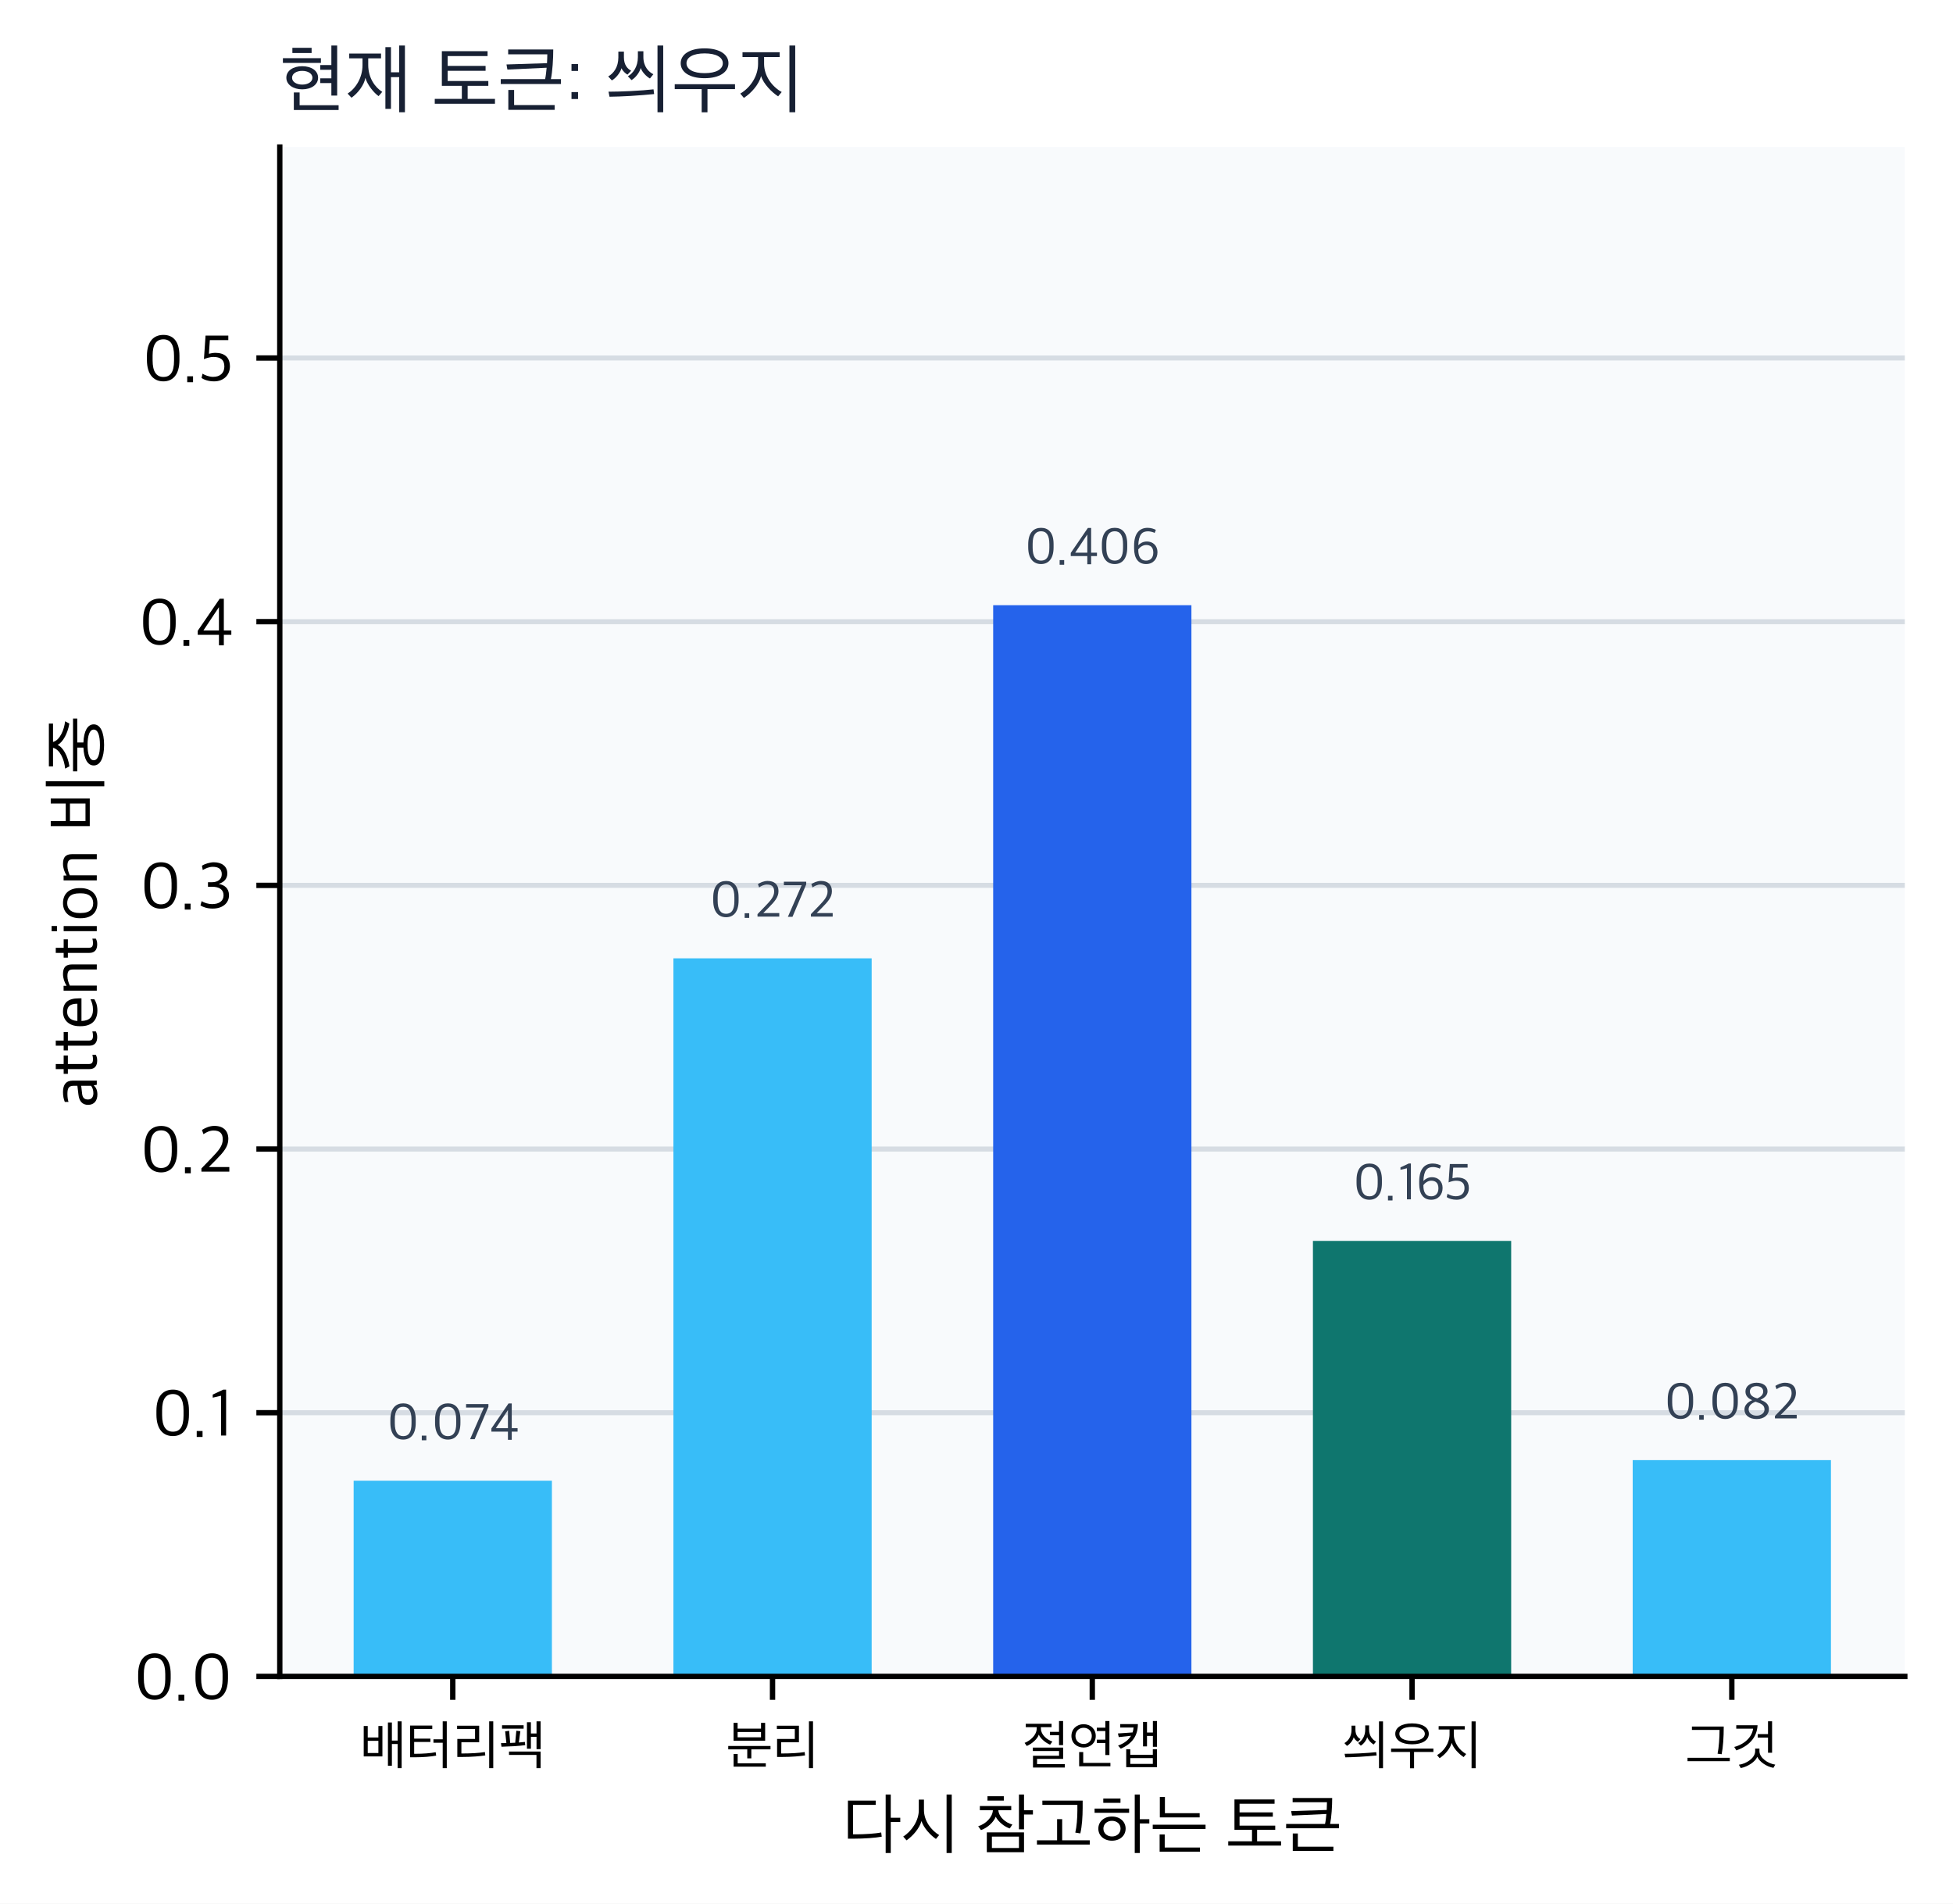
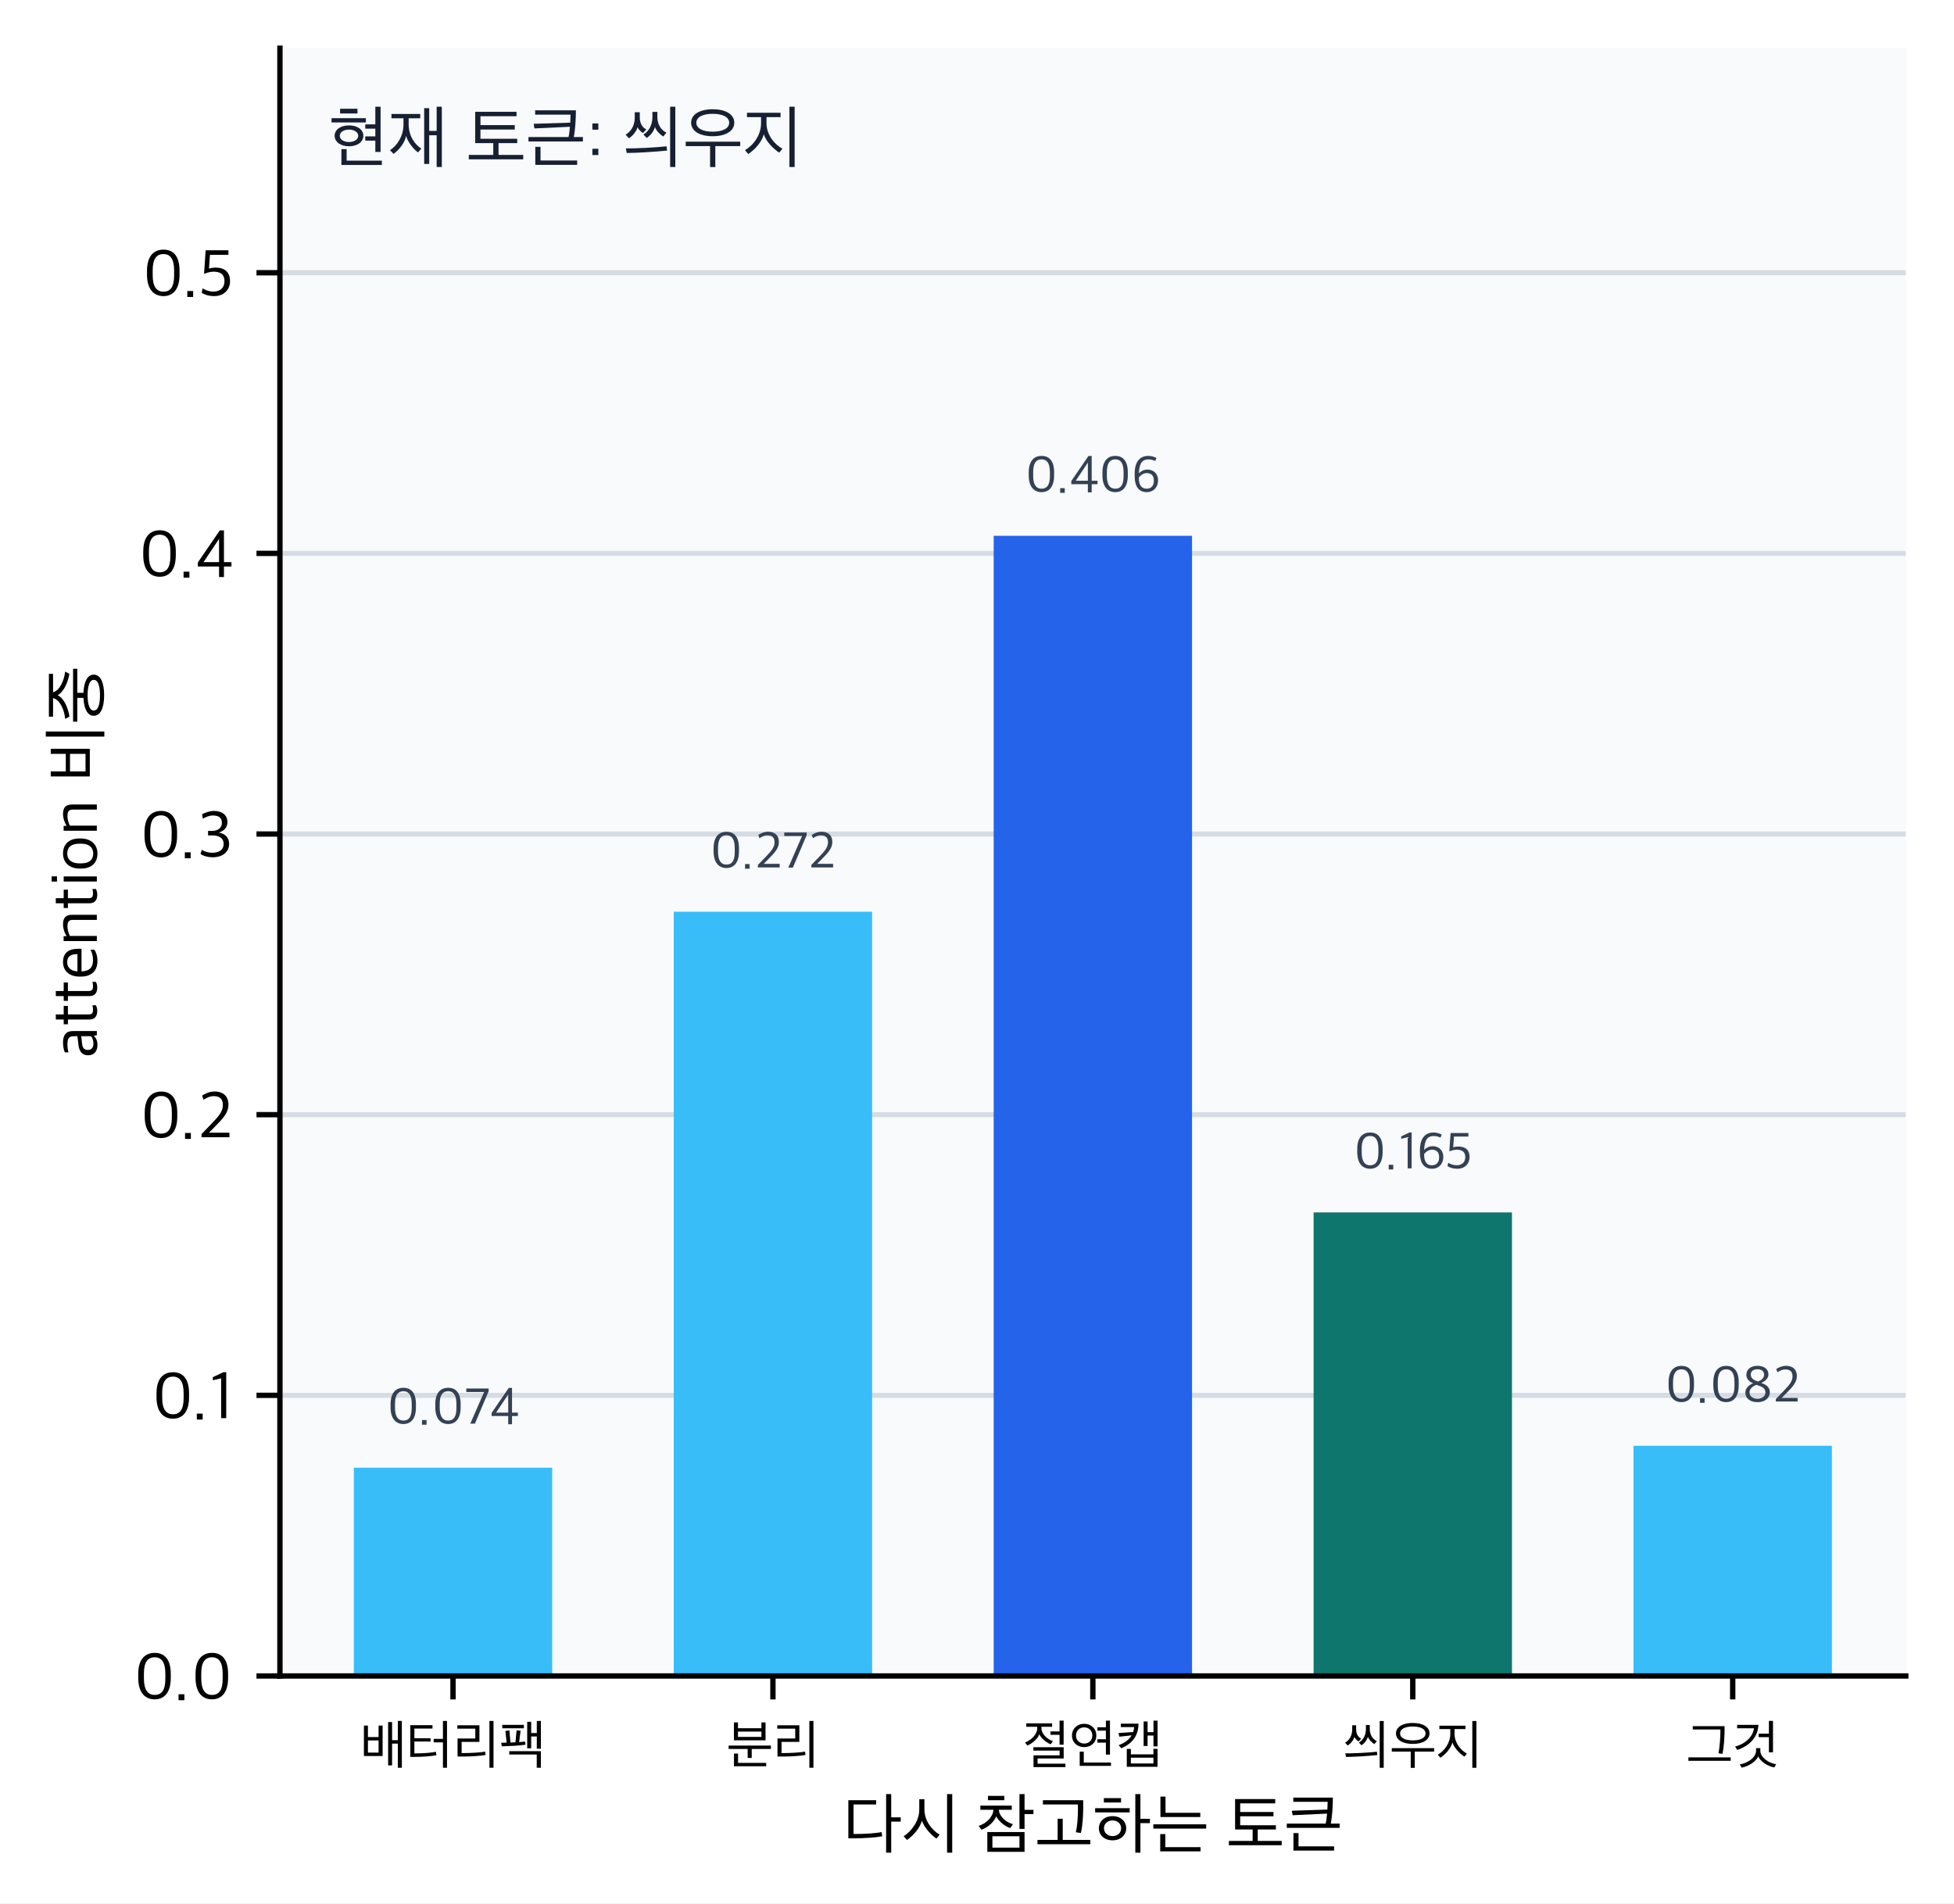
- <svg xmlns="http://www.w3.org/2000/svg" xmlns:xlink="http://www.w3.org/1999/xlink" width="291.779pt" height="284.369pt" viewBox="0 0 291.779 284.369" version="1.1" role="img" aria-labelledby="title desc">
+ <svg xmlns="http://www.w3.org/2000/svg" xmlns:xlink="http://www.w3.org/1999/xlink" width="291.779pt" height="284.201pt" viewBox="0 0 291.779 284.201" version="1.1" role="img" aria-labelledby="title desc">
  <defs>
    <style type="text/css">*{stroke-linejoin: round; stroke-linecap: butt}</style>
  </defs>
  <g id="figure_1">
    <g id="patch_1">
-       <path d="M 0 284.369  L 291.779 284.369  L 291.779 0  L 0 0  z " style="fill: #ffffff" />
+       <path d="M 0 284.201  L 291.779 284.201  L 291.779 0  L 0 0  z " style="fill: #ffffff" />
    </g>
    <g id="axes_1">
      <g id="patch_2">
-         <path d="M 41.8 250.428  L 284.579 250.428  L 284.579 21.967  L 41.8 21.967  z " style="fill: #f8fafc" />
+         <path d="M 41.8 250.26  L 284.579 250.26  L 284.579 7.2  L 41.8 7.2  z " style="fill: #f8fafc" />
      </g>
      <g id="matplotlib.axis_1">
        <g id="xtick_1">
          <g id="line2d_1">
            <defs>
-               <path id="m1e8eccd94b" d="M 0 0  L 0 3.5  " style="stroke: #000000; stroke-width: 0.8" />
+               <path id="m71d02dfcb7" d="M 0 0  L 0 3.5  " style="stroke: #000000; stroke-width: 0.8" />
            </defs>
            <g>
-               <use xlink:href="#m1e8eccd94b" x="67.645" y="250.428" style="stroke: #000000; stroke-width: 0.8" />
+               <use xlink:href="#m71d02dfcb7" x="67.645" y="250.26" style="stroke: #000000; stroke-width: 0.8" />
            </g>
          </g>
          <g id="text_1">
-             <g transform="translate(53.80482 263.5732) scale(0.08 -0.08)">
+             <g transform="translate(53.80482 263.4052) scale(0.08 -0.08)">
              <defs>
                <path id="AppleSDGothicNeo-Regular-bc30" d="M 2662 954  L 2662 4589  L 2182 4589  L 2182 3219  L 909 3219  L 909 4589  L 429 4589  L 429 954  L 2662 954  z M 4960 -448  L 4960 5146  L 4480 5146  L 4480 2848  L 3795 2848  L 3795 5011  L 3322 5011  L 3322 -166  L 3795 -166  L 3795 2438  L 4480 2438  L 4480 -448  L 4960 -448  z M 2182 1363  L 909 1363  L 909 2816  L 2182 2816  L 2182 1363  z " transform="scale(0.015625)" />
                <path id="AppleSDGothicNeo-Regular-d130" d="M 922 1267  L 922 2682  L 2861 2682  L 2861 3078  L 922 3078  L 922 4237  L 3085 4237  L 3085 4640  L 435 4640  L 435 851  L 1011 851  C 1997 851 2938 934 3552 1050  L 3494 1459  C 2938 1338 1965 1267 1043 1267  L 922 1267  z M 4819 -448  L 4819 5146  L 4333 5146  L 4333 3002  L 3226 3002  L 3226 2586  L 4333 2586  L 4333 -448  L 4819 -448  z " transform="scale(0.015625)" />
                <path id="AppleSDGothicNeo-Regular-b9ac" d="M 4352 5146  L 4352 -448  L 4838 -448  L 4838 5146  L 4352 5146  z M 3840 1478  C 3162 1357 2054 1306 1165 1306  L 1030 1306  L 1030 2643  L 3155 2643  L 3155 4627  L 518 4627  L 518 4224  L 2662 4224  L 2662 3046  L 544 3046  L 544 890  L 1114 890  C 2342 890 3302 986 3885 1075  L 3840 1478  z " transform="scale(0.015625)" />
                <path id="AppleSDGothicNeo-Regular-d329" d="M 4960 1824  L 4960 5146  L 4474 5146  L 4474 3699  L 3802 3699  L 3802 5043  L 3328 5043  L 3328 1875  L 3802 1875  L 3802 3290  L 4474 3290  L 4474 1824  L 4960 1824  z M 3123 2304  L 3078 2688  C 2880 2662 2650 2637 2362 2618  C 2426 3066 2470 3520 2541 3968  L 2061 4026  C 2022 3546 1971 3066 1926 2592  C 1862 2586 1805 2586 1741 2586  L 1325 2566  C 1280 3053 1242 3539 1203 4019  L 723 3949  L 870 2554  C 653 2547 442 2541 224 2541  C 250 2394 269 2259 288 2112  C 742 2125 1242 2144 1779 2176  C 2323 2214 2810 2253 3123 2304  z M 1184 1536  L 1184 1133  L 4467 1133  L 4467 -448  L 4960 -448  L 4960 1536  L 1184 1536  z M 2931 4269  L 2931 4678  L 352 4678  L 352 4269  L 2931 4269  z " transform="scale(0.015625)" />
              </defs>
              <use xlink:href="#AppleSDGothicNeo-Regular-bc30" />
              <use xlink:href="#AppleSDGothicNeo-Regular-d130" x="86.5" />
              <use xlink:href="#AppleSDGothicNeo-Regular-b9ac" x="173" />
              <use xlink:href="#AppleSDGothicNeo-Regular-d329" x="259.5" />
            </g>
          </g>
        </g>
        <g id="xtick_2">
          <g id="line2d_2">
            <g>
-               <use xlink:href="#m1e8eccd94b" x="115.417" y="250.428" style="stroke: #000000; stroke-width: 0.8" />
+               <use xlink:href="#m71d02dfcb7" x="115.417" y="250.26" style="stroke: #000000; stroke-width: 0.8" />
            </g>
          </g>
          <g id="text_2">
-             <g transform="translate(108.4971 263.5732) scale(0.08 -0.08)">
+             <g transform="translate(108.4971 263.4052) scale(0.08 -0.08)">
              <defs>
                <path id="AppleSDGothicNeo-Regular-bd84" d="M 4653 2829  L 4653 4966  L 4160 4966  L 4160 4275  L 1363 4275  L 1363 4966  L 877 4966  L 877 2829  L 4653 2829  z M 3002 723  L 3002 1798  L 5293 1798  L 5293 2202  L 243 2202  L 243 1798  L 2515 1798  L 2515 723  L 3002 723  z M 4730 -269  L 4730 134  L 1370 134  L 1370 1248  L 883 1248  L 883 -269  L 4730 -269  z M 4160 3238  L 1363 3238  L 1363 3872  L 4160 3872  L 4160 3238  z " transform="scale(0.015625)" />
              </defs>
              <use xlink:href="#AppleSDGothicNeo-Regular-bd84" />
              <use xlink:href="#AppleSDGothicNeo-Regular-b9ac" x="86.5" />
            </g>
          </g>
        </g>
        <g id="xtick_3">
          <g id="line2d_3">
            <g>
-               <use xlink:href="#m1e8eccd94b" x="163.189" y="250.428" style="stroke: #000000; stroke-width: 0.8" />
+               <use xlink:href="#m71d02dfcb7" x="163.189" y="250.26" style="stroke: #000000; stroke-width: 0.8" />
            </g>
          </g>
          <g id="text_3">
-             <g transform="translate(152.8095 263.5258) scale(0.08 -0.08)">
+             <g transform="translate(152.8095 263.3577) scale(0.08 -0.08)">
              <defs>
                <path id="AppleSDGothicNeo-Regular-c808" d="M 5024 -410  L 5024 0  L 1702 0  L 1702 621  L 4819 621  L 4819 1971  L 1197 1971  L 1197 1562  L 4333 1562  L 4333 998  L 1216 998  L 1216 -410  L 5024 -410  z M 352 4410  L 1658 4410  L 1658 4224  C 1651 3482 915 2803 211 2534  L 474 2163  C 1075 2419 1754 2995 1907 3520  C 2138 3014 2733 2534 3264 2317  L 3533 2694  C 2893 2906 2176 3501 2163 4218  L 2157 4410  L 3437 4410  L 3437 4819  L 352 4819  L 352 4410  z M 4813 2266  L 4813 5146  L 4326 5146  L 4326 3853  L 3238 3853  L 3238 3450  L 4326 3450  L 4326 2266  L 4813 2266  z " transform="scale(0.015625)" />
                <path id="AppleSDGothicNeo-Regular-c5f0" d="M 4326 3949  L 4326 2918  L 3309 2918  L 3309 2515  L 4326 2515  L 4326 1082  L 4813 1082  L 4813 5146  L 4326 5146  L 4326 4352  L 3309 4352  L 3309 3949  L 4326 3949  z M 4934 -262  L 4934 141  L 1683 141  L 1683 1440  L 1197 1440  L 1197 -262  L 4934 -262  z M 1728 4768  C 909 4768 275 4192 275 3366  C 275 2528 909 1978 1734 1978  C 2554 1978 3181 2534 3181 3366  C 3181 4198 2547 4768 1728 4768  z M 1728 4339  C 2310 4339 2707 3936 2707 3366  C 2707 2803 2310 2406 1734 2406  C 1178 2406 755 2803 755 3366  C 755 3936 1171 4339 1728 4339  z " transform="scale(0.015625)" />
                <path id="AppleSDGothicNeo-Regular-cea1" d="M 4960 -371  L 4960 1773  L 4467 1773  L 4467 1114  L 1773 1114  L 1773 1766  L 1286 1766  L 1286 -371  L 4960 -371  z M 4960 2067  L 4960 5146  L 4474 5146  L 4474 3770  L 3770 3770  L 3770 5043  L 3296 5043  L 3296 2118  L 3770 2118  L 3770 3366  L 4474 3366  L 4474 2067  L 4960 2067  z M 2682 4781  L 570 4781  L 570 4371  L 2163 4371  C 2150 4173 2112 3968 2048 3782  L 294 3661  L 397 3226  L 1862 3386  C 1568 2886 1062 2477 314 2214  L 634 1843  C 2010 2438 2669 3379 2682 4781  z M 4467 26  L 1773 26  L 1773 717  L 4467 717  L 4467 26  z " transform="scale(0.015625)" />
              </defs>
              <use xlink:href="#AppleSDGothicNeo-Regular-c808" />
              <use xlink:href="#AppleSDGothicNeo-Regular-c5f0" x="86.5" />
              <use xlink:href="#AppleSDGothicNeo-Regular-cea1" x="173" />
            </g>
          </g>
        </g>
        <g id="xtick_4">
          <g id="line2d_4">
            <g>
-               <use xlink:href="#m1e8eccd94b" x="210.962" y="250.428" style="stroke: #000000; stroke-width: 0.8" />
+               <use xlink:href="#m71d02dfcb7" x="210.962" y="250.26" style="stroke: #000000; stroke-width: 0.8" />
            </g>
          </g>
          <g id="text_4">
-             <g transform="translate(200.5818 263.5808) scale(0.08 -0.08)">
+             <g transform="translate(200.5818 263.4127) scale(0.08 -0.08)">
              <defs>
                <path id="AppleSDGothicNeo-Regular-c50c" d="M 4832 -448  L 4832 5146  L 4352 5146  L 4352 -448  L 4832 -448  z M 4070 1075  L 4019 1472  C 3603 1421 2829 1363 2074 1325  C 1414 1293 723 1274 243 1274  L 326 851  C 806 858 1408 877 2048 915  C 2733 960 3622 1024 4070 1075  z M 4006 2739  C 3642 2912 3168 3360 3168 4173  L 3168 4666  L 2707 4666  L 2707 4173  C 2707 3373 2310 2822 1869 2566  L 2176 2246  C 2534 2464 2854 2899 2944 3264  C 3059 2918 3424 2547 3718 2381  L 4006 2739  z M 2144 3034  C 1862 3174 1536 3501 1536 4141  L 1536 4634  L 1069 4634  L 1069 4147  C 1069 3334 672 2810 218 2554  L 525 2221  C 864 2406 1242 2880 1331 3245  C 1434 3002 1683 2784 1837 2707  L 2144 3034  z " transform="scale(0.015625)" />
                <path id="AppleSDGothicNeo-Regular-c6b0" d="M 4768 3661  C 4768 4403 4019 4909 2765 4909  C 1517 4909 762 4403 762 3661  C 762 2912 1517 2406 2765 2406  C 4019 2406 4768 2918 4768 3661  z M 2765 4486  C 3718 4486 4294 4173 4294 3661  C 4294 3142 3718 2829 2765 2829  C 1824 2829 1248 3142 1248 3661  C 1248 4173 1824 4486 2765 4486  z M 3008 -454  L 3008 1491  L 5318 1491  L 5318 1901  L 262 1901  L 262 1491  L 2522 1491  L 2522 -454  L 3008 -454  z " transform="scale(0.015625)" />
                <path id="AppleSDGothicNeo-Regular-c9c0" d="M 3699 1248  C 2931 1664 2221 2566 2221 3610  L 2221 4179  L 3526 4179  L 3526 4582  L 410 4582  L 410 4179  L 1715 4179  L 1715 3603  C 1715 2547 1043 1594 224 1114  L 525 755  C 1171 1171 1786 1888 1971 2586  C 2163 1926 2874 1222 3398 883  L 3699 1248  z M 4346 5146  L 4346 -448  L 4832 -448  L 4832 5146  L 4346 5146  z " transform="scale(0.015625)" />
              </defs>
              <use xlink:href="#AppleSDGothicNeo-Regular-c50c" />
              <use xlink:href="#AppleSDGothicNeo-Regular-c6b0" x="86.5" />
              <use xlink:href="#AppleSDGothicNeo-Regular-c9c0" x="173" />
            </g>
          </g>
        </g>
        <g id="xtick_5">
          <g id="line2d_5">
            <g>
-               <use xlink:href="#m1e8eccd94b" x="258.734" y="250.428" style="stroke: #000000; stroke-width: 0.8" />
+               <use xlink:href="#m71d02dfcb7" x="258.734" y="250.26" style="stroke: #000000; stroke-width: 0.8" />
            </g>
          </g>
          <g id="text_5">
-             <g transform="translate(251.8141 263.5657) scale(0.08 -0.08)">
+             <g transform="translate(251.8141 263.3977) scale(0.08 -0.08)">
              <defs>
                <path id="AppleSDGothicNeo-Regular-adf8" d="M 5293 378  L 5293 787  L 243 787  L 243 378  L 5293 378  z M 4570 4518  L 768 4518  L 768 4115  L 4070 4115  C 4070 3200 3987 1984 3834 1274  L 4320 1210  C 4493 2067 4570 3232 4570 4518  z " transform="scale(0.015625)" />
                <path id="AppleSDGothicNeo-Regular-ac83" d="M 4326 3200  L 4326 1389  L 4813 1389  L 4813 5146  L 4326 5146  L 4326 3616  L 3098 3616  L 3098 3200  L 4326 3200  z M 5190 -32  C 4307 96 3302 774 3302 1574  L 3302 1888  L 2790 1888  L 2790 1574  C 2790 762 1741 64 845 -45  L 1069 -442  C 1914 -282 2822 320 3040 902  C 3315 294 4173 -282 4973 -416  L 5190 -32  z M 531 4672  L 531 4262  L 2541 4262  C 2413 3251 1517 2400 288 2080  L 544 1670  C 1984 2170 2995 3136 3078 4672  L 531 4672  z " transform="scale(0.015625)" />
              </defs>
              <use xlink:href="#AppleSDGothicNeo-Regular-adf8" />
              <use xlink:href="#AppleSDGothicNeo-Regular-ac83" x="86.5" />
            </g>
          </g>
        </g>
        <g id="text_6">
-           <g transform="translate(125.9598 276.1095) scale(0.1 -0.1)">
+           <g transform="translate(125.9598 275.9414) scale(0.1 -0.1)">
            <defs>
              <path id="AppleSDGothicNeo-Regular-b2e4" d="M 4557 5146  L 4070 5146  L 4070 -448  L 4557 -448  L 4557 2515  L 5466 2515  L 5466 2925  L 4557 2925  L 4557 5146  z M 954 1338  L 954 4154  L 3117 4154  L 3117 4563  L 461 4563  L 461 922  L 1011 922  C 1984 922 3091 998 3693 1114  L 3642 1517  C 3104 1402 1997 1338 1274 1338  L 954 1338  z " transform="scale(0.015625)" />
              <path id="AppleSDGothicNeo-Regular-c2dc" d="M 4851 -448  L 4851 5146  L 4358 5146  L 4358 -448  L 4851 -448  z M 3648 1267  C 2874 1728 2195 2643 2195 3667  L 2195 4659  L 1702 4659  L 1702 3648  C 1702 2656 1030 1638 211 1126  L 531 762  C 1178 1222 1754 1907 1958 2605  C 2176 1933 2835 1242 3341 896  L 3648 1267  z " transform="scale(0.015625)" />
              <path id="AppleSDGothicNeo-Regular-20" transform="scale(0.015625)" />
              <path id="AppleSDGothicNeo-Regular-cc38" d="M 4544 -371  L 4544 1523  L 986 1523  L 986 -371  L 4544 -371  z M 320 3648  L 1568 3648  C 1530 2963 877 2323 160 2112  L 429 1741  C 1069 1965 1651 2522 1837 3021  C 2099 2515 2688 2054 3181 1901  L 3430 2278  C 2797 2438 2144 2976 2086 3648  L 3322 3648  L 3322 4045  L 320 4045  L 320 3648  z M 4058 32  L 1472 32  L 1472 1120  L 4058 1120  L 4058 32  z M 5395 3232  L 5395 3642  L 4544 3642  L 4544 5146  L 4058 5146  L 4058 1818  L 4544 1818  L 4544 3232  L 5395 3232  z M 1050 4563  L 2611 4563  L 2611 4979  L 1050 4979  L 1050 4563  z " transform="scale(0.015625)" />
              <path id="AppleSDGothicNeo-Regular-ace0" d="M 5293 358  L 5293 768  L 2656 768  L 2656 2790  L 2170 2790  L 2170 768  L 243 768  L 243 358  L 5293 358  z M 4614 4563  L 762 4563  L 762 4154  L 4109 4154  L 4109 3610  C 4109 2874 4038 2029 3910 1504  L 4390 1427  C 4557 2138 4608 3008 4614 3859  L 4614 4563  z " transform="scale(0.015625)" />
              <path id="AppleSDGothicNeo-Regular-d558" d="M 5453 2374  L 5453 2784  L 4544 2784  L 4544 5146  L 4058 5146  L 4058 -448  L 4544 -448  L 4544 2374  L 5453 2374  z M 2694 4346  L 2694 4762  L 1050 4762  L 1050 4346  L 2694 4346  z M 3520 3398  L 3520 3802  L 218 3802  L 218 3398  L 3520 3398  z M 3187 1882  C 3187 2541 2662 3040 1882 3040  C 1101 3040 576 2534 576 1882  C 576 1229 1101 730 1882 730  C 2662 730 3187 1235 3187 1882  z M 2701 1882  C 2701 1446 2362 1133 1882 1133  C 1414 1133 1062 1446 1062 1882  C 1062 2323 1414 2630 1882 2630  C 2355 2630 2701 2323 2701 1882  z " transform="scale(0.015625)" />
              <path id="AppleSDGothicNeo-Regular-b294" d="M 5293 1850  L 5293 2259  L 243 2259  L 243 1850  L 5293 1850  z M 4755 -326  L 4755 77  L 1389 77  L 1389 1325  L 902 1325  L 902 -326  L 4755 -326  z M 4730 2957  L 4730 3360  L 1408 3360  L 1408 4909  L 922 4909  L 922 2957  L 4730 2957  z " transform="scale(0.015625)" />
              <path id="AppleSDGothicNeo-Regular-d1a0" d="M 4506 3027  L 4506 3437  L 1325 3437  L 1325 4262  L 4672 4262  L 4672 4672  L 838 4672  L 838 1766  L 2515 1766  L 2515 672  L 243 672  L 243 262  L 5293 262  L 5293 672  L 3002 672  L 3002 1766  L 4736 1766  L 4736 2170  L 1325 2170  L 1325 3027  L 4506 3027  z " transform="scale(0.015625)" />
              <path id="AppleSDGothicNeo-Regular-d070" d="M 4646 4813  L 864 4813  L 864 4410  L 4147 4410  C 4147 4211 4134 3949 4122 3667  L 723 3558  L 800 3130  L 4090 3283  C 4058 2925 4019 2566 3962 2330  L 243 2330  L 243 1920  L 5293 1920  L 5293 2330  L 4448 2330  C 4582 2982 4646 4026 4646 4813  z M 4762 -250  L 4762 154  L 1363 154  L 1363 1421  L 877 1421  L 877 -250  L 4762 -250  z " transform="scale(0.015625)" />
            </defs>
            <use xlink:href="#AppleSDGothicNeo-Regular-b2e4" />
            <use xlink:href="#AppleSDGothicNeo-Regular-c2dc" x="86.5" />
            <use xlink:href="#AppleSDGothicNeo-Regular-20" x="173" />
            <use xlink:href="#AppleSDGothicNeo-Regular-cc38" x="199.3" />
            <use xlink:href="#AppleSDGothicNeo-Regular-ace0" x="285.8" />
            <use xlink:href="#AppleSDGothicNeo-Regular-d558" x="372.3" />
            <use xlink:href="#AppleSDGothicNeo-Regular-b294" x="458.8" />
            <use xlink:href="#AppleSDGothicNeo-Regular-20" x="545.3" />
            <use xlink:href="#AppleSDGothicNeo-Regular-d1a0" x="571.6" />
            <use xlink:href="#AppleSDGothicNeo-Regular-d070" x="658.1" />
          </g>
        </g>
      </g>
      <g id="matplotlib.axis_2">
        <g id="ytick_1">
          <g id="line2d_6">
-             <path d="M 41.8 250.428  L 284.579 250.428  " clip-path="url(#p31c0031513)" style="fill: none; stroke: #d0d7de; stroke-opacity: 0.85; stroke-width: 0.75; stroke-linecap: square" />
+             <path d="M 41.8 250.26  L 284.579 250.26  " clip-path="url(#pc7eca7279c)" style="fill: none; stroke: #d0d7de; stroke-opacity: 0.85; stroke-width: 0.75; stroke-linecap: square" />
          </g>
          <g id="line2d_7">
            <defs>
-               <path id="m54345f6143" d="M 0 0  L -3.5 0  " style="stroke: #000000; stroke-width: 0.8" />
+               <path id="mc28e2b01c5" d="M 0 0  L -3.5 0  " style="stroke: #000000; stroke-width: 0.8" />
            </defs>
            <g>
-               <use xlink:href="#m54345f6143" x="41.8" y="250.428" style="stroke: #000000; stroke-width: 0.8" />
+               <use xlink:href="#mc28e2b01c5" x="41.8" y="250.26" style="stroke: #000000; stroke-width: 0.8" />
            </g>
          </g>
          <g id="text_7">
-             <g transform="translate(19.94063 254.2181) scale(0.1 -0.1)">
+             <g transform="translate(19.94063 254.05) scale(0.1 -0.1)">
              <defs>
                <path id="AppleSDGothicNeo-Regular-30" d="M 2022 192  C 2893 192 3558 787 3558 2240  L 3558 2630  C 3558 4122 2867 4634 2029 4634  C 1184 4634 448 4122 448 2605  L 448 2246  C 448 794 1139 192 2022 192  z M 2022 614  C 1350 614 992 1126 992 2195  L 992 2669  C 992 3744 1357 4211 2029 4211  C 2688 4211 3040 3718 3040 2637  L 3040 2163  C 3040 1062 2682 614 2022 614  z " transform="scale(0.015625)" />
                <path id="AppleSDGothicNeo-Regular-2e" d="M 269 109  L 826 109  L 826 678  L 269 678  L 269 109  z " transform="scale(0.015625)" />
              </defs>
              <use xlink:href="#AppleSDGothicNeo-Regular-30" />
              <use xlink:href="#AppleSDGothicNeo-Regular-2e" x="63" />
              <use xlink:href="#AppleSDGothicNeo-Regular-30" x="85.6" />
            </g>
          </g>
        </g>
        <g id="ytick_2">
          <g id="line2d_8">
-             <path d="M 41.8 211.038  L 284.579 211.038  " clip-path="url(#p31c0031513)" style="fill: none; stroke: #d0d7de; stroke-opacity: 0.85; stroke-width: 0.75; stroke-linecap: square" />
+             <path d="M 41.8 208.353  L 284.579 208.353  " clip-path="url(#pc7eca7279c)" style="fill: none; stroke: #d0d7de; stroke-opacity: 0.85; stroke-width: 0.75; stroke-linecap: square" />
          </g>
          <g id="line2d_9">
            <g>
-               <use xlink:href="#m54345f6143" x="41.8" y="211.038" style="stroke: #000000; stroke-width: 0.8" />
+               <use xlink:href="#mc28e2b01c5" x="41.8" y="208.353" style="stroke: #000000; stroke-width: 0.8" />
            </g>
          </g>
          <g id="text_8">
-             <g transform="translate(22.67031 214.8283) scale(0.1 -0.1)">
+             <g transform="translate(22.67031 212.1431) scale(0.1 -0.1)">
              <defs>
                <path id="AppleSDGothicNeo-Regular-31" d="M 1146 243  L 1632 243  L 1632 4634  L 1363 4634  L 352 4160  L 352 3866  L 1146 4051  L 1146 243  z " transform="scale(0.015625)" />
              </defs>
              <use xlink:href="#AppleSDGothicNeo-Regular-30" />
              <use xlink:href="#AppleSDGothicNeo-Regular-2e" x="63" />
              <use xlink:href="#AppleSDGothicNeo-Regular-31" x="85.6" />
            </g>
          </g>
        </g>
        <g id="ytick_3">
          <g id="line2d_10">
-             <path d="M 41.8 171.649  L 284.579 171.649  " clip-path="url(#p31c0031513)" style="fill: none; stroke: #d0d7de; stroke-opacity: 0.85; stroke-width: 0.75; stroke-linecap: square" />
+             <path d="M 41.8 166.446  L 284.579 166.446  " clip-path="url(#pc7eca7279c)" style="fill: none; stroke: #d0d7de; stroke-opacity: 0.85; stroke-width: 0.75; stroke-linecap: square" />
          </g>
          <g id="line2d_11">
            <g>
-               <use xlink:href="#m54345f6143" x="41.8" y="171.649" style="stroke: #000000; stroke-width: 0.8" />
+               <use xlink:href="#mc28e2b01c5" x="41.8" y="166.446" style="stroke: #000000; stroke-width: 0.8" />
            </g>
          </g>
          <g id="text_9">
-             <g transform="translate(20.91094 175.4385) scale(0.1 -0.1)">
+             <g transform="translate(20.91094 170.2362) scale(0.1 -0.1)">
              <defs>
                <path id="AppleSDGothicNeo-Regular-32" d="M 397 269  L 3066 269  L 3066 704  L 1107 704  L 1779 1382  C 2522 2138 2970 2650 2970 3392  C 2970 4160 2502 4640 1638 4640  C 1152 4640 717 4422 448 4250  L 595 3846  C 845 4019 1190 4198 1555 4198  C 2163 4198 2438 3917 2438 3347  C 2438 2733 2029 2266 1421 1632  L 397 570  L 397 269  z " transform="scale(0.015625)" />
              </defs>
              <use xlink:href="#AppleSDGothicNeo-Regular-30" />
              <use xlink:href="#AppleSDGothicNeo-Regular-2e" x="63" />
              <use xlink:href="#AppleSDGothicNeo-Regular-32" x="85.6" />
            </g>
          </g>
        </g>
        <g id="ytick_4">
          <g id="line2d_12">
-             <path d="M 41.8 132.259  L 284.579 132.259  " clip-path="url(#p31c0031513)" style="fill: none; stroke: #d0d7de; stroke-opacity: 0.85; stroke-width: 0.75; stroke-linecap: square" />
+             <path d="M 41.8 124.539  L 284.579 124.539  " clip-path="url(#pc7eca7279c)" style="fill: none; stroke: #d0d7de; stroke-opacity: 0.85; stroke-width: 0.75; stroke-linecap: square" />
          </g>
          <g id="line2d_13">
            <g>
-               <use xlink:href="#m54345f6143" x="41.8" y="132.259" style="stroke: #000000; stroke-width: 0.8" />
+               <use xlink:href="#mc28e2b01c5" x="41.8" y="124.539" style="stroke: #000000; stroke-width: 0.8" />
            </g>
          </g>
          <g id="text_10">
-             <g transform="translate(20.88125 136.0486) scale(0.1 -0.1)">
+             <g transform="translate(20.88125 128.3292) scale(0.1 -0.1)">
              <defs>
                <path id="AppleSDGothicNeo-Regular-33" d="M 1491 205  C 2445 205 3053 730 3053 1478  C 3053 2144 2630 2458 2074 2566  C 2560 2726 2893 3040 2893 3571  C 2893 4243 2368 4634 1600 4634  C 1229 4634 723 4474 467 4301  L 544 3891  C 813 4045 1146 4198 1498 4198  C 2022 4198 2362 4013 2362 3488  C 2362 3008 1984 2726 1427 2726  L 1043 2726  L 1043 2291  L 1459 2291  C 2112 2291 2534 2029 2534 1478  C 2534 947 2138 634 1427 634  C 1107 634 678 755 435 915  L 326 512  C 563 346 992 205 1491 205  z " transform="scale(0.015625)" />
              </defs>
              <use xlink:href="#AppleSDGothicNeo-Regular-30" />
              <use xlink:href="#AppleSDGothicNeo-Regular-2e" x="63" />
              <use xlink:href="#AppleSDGothicNeo-Regular-33" x="85.6" />
            </g>
          </g>
        </g>
        <g id="ytick_5">
          <g id="line2d_14">
-             <path d="M 41.8 92.869  L 284.579 92.869  " clip-path="url(#p31c0031513)" style="fill: none; stroke: #d0d7de; stroke-opacity: 0.85; stroke-width: 0.75; stroke-linecap: square" />
+             <path d="M 41.8 82.632  L 284.579 82.632  " clip-path="url(#pc7eca7279c)" style="fill: none; stroke: #d0d7de; stroke-opacity: 0.85; stroke-width: 0.75; stroke-linecap: square" />
          </g>
          <g id="line2d_15">
            <g>
-               <use xlink:href="#m54345f6143" x="41.8" y="92.869" style="stroke: #000000; stroke-width: 0.8" />
+               <use xlink:href="#mc28e2b01c5" x="41.8" y="82.632" style="stroke: #000000; stroke-width: 0.8" />
            </g>
          </g>
          <g id="text_11">
-             <g transform="translate(20.69063 96.65883) scale(0.1 -0.1)">
+             <g transform="translate(20.69063 86.42231) scale(0.1 -0.1)">
              <defs>
                <path id="AppleSDGothicNeo-Regular-34" d="M 2214 166  L 2682 166  L 2682 1171  L 3398 1171  L 3398 1587  L 2682 1587  L 2682 4621  L 2285 4621  L 186 1555  L 186 1171  L 2214 1171  L 2214 166  z M 730 1587  L 2214 3814  L 2214 1587  L 730 1587  z " transform="scale(0.015625)" />
              </defs>
              <use xlink:href="#AppleSDGothicNeo-Regular-30" />
              <use xlink:href="#AppleSDGothicNeo-Regular-2e" x="63" />
              <use xlink:href="#AppleSDGothicNeo-Regular-34" x="85.6" />
            </g>
          </g>
        </g>
        <g id="ytick_6">
          <g id="line2d_16">
-             <path d="M 41.8 53.479  L 284.579 53.479  " clip-path="url(#p31c0031513)" style="fill: none; stroke: #d0d7de; stroke-opacity: 0.85; stroke-width: 0.75; stroke-linecap: square" />
+             <path d="M 41.8 40.726  L 284.579 40.726  " clip-path="url(#pc7eca7279c)" style="fill: none; stroke: #d0d7de; stroke-opacity: 0.85; stroke-width: 0.75; stroke-linecap: square" />
          </g>
          <g id="line2d_17">
            <g>
-               <use xlink:href="#m54345f6143" x="41.8" y="53.479" style="stroke: #000000; stroke-width: 0.8" />
+               <use xlink:href="#mc28e2b01c5" x="41.8" y="40.726" style="stroke: #000000; stroke-width: 0.8" />
            </g>
          </g>
          <g id="text_12">
-             <g transform="translate(21.25 57.26901) scale(0.1 -0.1)">
+             <g transform="translate(21.25 44.51538) scale(0.1 -0.1)">
              <defs>
                <path id="AppleSDGothicNeo-Regular-35" d="M 1395 192  C 2342 192 2906 838 2906 1606  C 2906 2509 2374 2918 1510 2918  C 1331 2918 1069 2874 896 2829  L 986 4134  L 2752 4134  L 2752 4570  L 576 4570  L 422 2317  C 621 2406 1024 2528 1318 2528  C 1990 2528 2374 2266 2374 1613  C 2374 1005 1978 621 1299 621  C 947 621 525 768 288 928  L 192 518  C 448 333 896 192 1395 192  z " transform="scale(0.015625)" />
              </defs>
              <use xlink:href="#AppleSDGothicNeo-Regular-30" />
              <use xlink:href="#AppleSDGothicNeo-Regular-2e" x="63" />
              <use xlink:href="#AppleSDGothicNeo-Regular-35" x="85.6" />
            </g>
          </g>
        </g>
        <g id="text_13">
-           <g transform="translate(14.88125 165.4376) rotate(-90) scale(0.1 -0.1)">
+           <g transform="translate(14.88125 157.9699) rotate(-90) scale(0.1 -0.1)">
            <defs>
              <path id="AppleSDGothicNeo-Regular-61" d="M 1242 211  C 1670 211 1939 365 2086 544  L 2118 544  L 2170 269  L 2566 269  L 2566 2566  C 2566 3213 2176 3501 1478 3501  C 1114 3501 806 3443 531 3328  L 531 2976  C 730 3034 979 3078 1286 3078  C 1856 3078 2074 2950 2074 2458  L 2074 2125  L 1216 2022  C 608 1952 250 1658 250 1101  C 250 506 666 211 1242 211  z M 1363 595  C 998 595 762 768 762 1114  C 762 1478 954 1638 1344 1677  L 2074 1760  L 2074 826  C 1939 691 1658 595 1363 595  z " transform="scale(0.015625)" />
              <path id="AppleSDGothicNeo-Regular-74" d="M 1472 230  C 1747 230 1882 301 2010 358  L 2010 691  C 1882 653 1734 634 1600 634  C 1235 634 1133 755 1133 1062  L 1133 3034  L 1946 3034  L 1946 3437  L 1133 3437  L 1133 4192  L 646 4192  L 646 3437  L 192 3437  L 192 3034  L 646 3034  L 646 986  C 646 448 973 230 1472 230  z " transform="scale(0.015625)" />
              <path id="AppleSDGothicNeo-Regular-65" d="M 1773 211  C 2285 211 2650 371 2842 506  L 2842 870  C 2554 736 2272 634 1850 634  C 1171 634 794 941 768 1734  L 2931 1734  L 2931 2010  C 2931 2995 2522 3501 1651 3501  C 922 3501 269 3008 269 1901  L 269 1811  C 269 819 774 211 1773 211  z M 1638 3104  C 2157 3104 2419 2816 2419 2125  L 768 2125  C 819 2874 1242 3104 1638 3104  z " transform="scale(0.015625)" />
              <path id="AppleSDGothicNeo-Regular-6e" d="M 467 269  L 954 269  L 954 2848  C 1216 2970 1549 3078 1850 3078  C 2355 3078 2490 2918 2490 2534  L 2490 269  L 2976 269  L 2976 2637  C 2976 3251 2675 3501 2054 3501  C 1664 3501 1254 3360 960 3168  L 934 3168  L 934 3443  L 467 3443  L 467 269  z " transform="scale(0.015625)" />
              <path id="AppleSDGothicNeo-Regular-69" d="M 486 269  L 973 269  L 973 3437  L 486 3437  L 486 269  z M 480 4077  L 979 4077  L 979 4589  L 480 4589  L 480 4077  z " transform="scale(0.015625)" />
              <path id="AppleSDGothicNeo-Regular-6f" d="M 1702 211  C 2560 211 3149 813 3149 1824  L 3149 1914  C 3149 2918 2605 3501 1709 3501  C 851 3501 269 2899 269 1894  L 269 1798  C 269 787 806 211 1702 211  z M 1715 614  C 1184 614 768 902 768 1786  L 768 1946  C 768 2688 1126 3098 1702 3098  C 2221 3098 2650 2810 2650 1926  L 2650 1766  C 2650 1018 2291 614 1715 614  z " transform="scale(0.015625)" />
              <path id="AppleSDGothicNeo-Regular-be44" d="M 4838 -448  L 4838 5146  L 4352 5146  L 4352 -448  L 4838 -448  z M 3187 941  L 3187 4672  L 2701 4672  L 2701 3238  L 1024 3238  L 1024 4672  L 544 4672  L 544 941  L 3187 941  z M 2701 1350  L 1024 1350  L 1024 2835  L 2701 2835  L 2701 1350  z " transform="scale(0.015625)" />
              <path id="AppleSDGothicNeo-Regular-c911" d="M 4736 563  C 4736 1158 4083 1504 3002 1549  L 3002 2138  L 5293 2138  L 5293 2541  L 243 2541  L 243 2138  L 2515 2138  L 2515 1549  C 1446 1498 806 1152 806 563  C 806 -77 1549 -429 2765 -429  C 3987 -429 4736 -77 4736 563  z M 5030 3302  C 4256 3373 3219 3789 3053 4454  L 4813 4454  L 4813 4851  L 717 4851  L 717 4454  L 2496 4454  C 2336 3789 1376 3373 506 3296  L 723 2886  C 1709 3034 2547 3494 2765 4013  C 3046 3501 3878 3046 4813 2893  L 5030 3302  z M 2765 1152  C 3648 1152 4237 960 4237 563  C 4237 154 3654 -32 2765 -32  C 1888 -32 1306 154 1306 563  C 1306 960 1888 1152 2765 1152  z " transform="scale(0.015625)" />
            </defs>
            <use xlink:href="#AppleSDGothicNeo-Regular-61" />
            <use xlink:href="#AppleSDGothicNeo-Regular-74" x="47.2" />
            <use xlink:href="#AppleSDGothicNeo-Regular-74" x="82.2" />
            <use xlink:href="#AppleSDGothicNeo-Regular-65" x="117.2" />
            <use xlink:href="#AppleSDGothicNeo-Regular-6e" x="167.2" />
            <use xlink:href="#AppleSDGothicNeo-Regular-74" x="220.8" />
            <use xlink:href="#AppleSDGothicNeo-Regular-69" x="255.8" />
            <use xlink:href="#AppleSDGothicNeo-Regular-6f" x="278.5" />
            <use xlink:href="#AppleSDGothicNeo-Regular-6e" x="331.9" />
            <use xlink:href="#AppleSDGothicNeo-Regular-20" x="385.5" />
            <use xlink:href="#AppleSDGothicNeo-Regular-be44" x="411.8" />
            <use xlink:href="#AppleSDGothicNeo-Regular-c911" x="498.3" />
          </g>
        </g>
      </g>
      <g id="patch_3">
-         <path d="M 52.835 250.428  L 82.454 250.428  L 82.454 221.194  L 52.835 221.194  z " clip-path="url(#p31c0031513)" style="fill: #38bdf8" />
+         <path d="M 52.835 250.26  L 82.454 250.26  L 82.454 219.158  L 52.835 219.158  z " clip-path="url(#pc7eca7279c)" style="fill: #38bdf8" />
      </g>
      <g id="patch_4">
-         <path d="M 100.608 250.428  L 130.227 250.428  L 130.227 143.16  L 100.608 143.16  z " clip-path="url(#p31c0031513)" style="fill: #38bdf8" />
+         <path d="M 100.608 250.26  L 130.227 250.26  L 130.227 136.137  L 100.608 136.137  z " clip-path="url(#pc7eca7279c)" style="fill: #38bdf8" />
      </g>
      <g id="patch_5">
-         <path d="M 148.38 250.428  L 177.999 250.428  L 177.999 90.403  L 148.38 90.403  z " clip-path="url(#p31c0031513)" style="fill: #2563eb" />
+         <path d="M 148.38 250.26  L 177.999 250.26  L 177.999 80.009  L 148.38 80.009  z " clip-path="url(#pc7eca7279c)" style="fill: #2563eb" />
      </g>
      <g id="patch_6">
-         <path d="M 196.152 250.428  L 225.771 250.428  L 225.771 185.367  L 196.152 185.367  z " clip-path="url(#p31c0031513)" style="fill: #0f766e" />
+         <path d="M 196.152 250.26  L 225.771 250.26  L 225.771 181.041  L 196.152 181.041  z " clip-path="url(#pc7eca7279c)" style="fill: #0f766e" />
      </g>
      <g id="patch_7">
-         <path d="M 243.925 250.428  L 273.544 250.428  L 273.544 218.12  L 243.925 218.12  z " clip-path="url(#p31c0031513)" style="fill: #38bdf8" />
+         <path d="M 243.925 250.26  L 273.544 250.26  L 273.544 215.887  L 243.925 215.887  z " clip-path="url(#pc7eca7279c)" style="fill: #38bdf8" />
      </g>
      <g id="patch_8">
-         <path d="M 41.8 250.428  L 41.8 21.967  " style="fill: none; stroke: #000000; stroke-width: 0.8; stroke-linejoin: miter; stroke-linecap: square" />
+         <path d="M 41.8 250.26  L 41.8 7.2  " style="fill: none; stroke: #000000; stroke-width: 0.8; stroke-linejoin: miter; stroke-linecap: square" />
      </g>
      <g id="patch_9">
-         <path d="M 41.8 250.428  L 284.579 250.428  " style="fill: none; stroke: #000000; stroke-width: 0.8; stroke-linejoin: miter; stroke-linecap: square" />
+         <path d="M 41.8 250.26  L 284.579 250.26  " style="fill: none; stroke: #000000; stroke-width: 0.8; stroke-linejoin: miter; stroke-linecap: square" />
      </g>
      <g id="text_14">
-         <g style="fill: #334155" transform="translate(57.77417 215.2857) scale(0.078 -0.078)">
-           <defs>
-             <path id="AppleSDGothicNeo-Regular-37" d="M 710 243  L 1274 243  L 2957 4218  L 2957 4544  L 218 4544  L 218 4115  L 2400 4115  L 710 243  z " transform="scale(0.015625)" />
-           </defs>
-           <use xlink:href="#AppleSDGothicNeo-Regular-30" />
-           <use xlink:href="#AppleSDGothicNeo-Regular-2e" x="63" />
-           <use xlink:href="#AppleSDGothicNeo-Regular-30" x="85.6" />
-           <use xlink:href="#AppleSDGothicNeo-Regular-37" x="148.6" />
-           <use xlink:href="#AppleSDGothicNeo-Regular-34" x="197.6" />
-         </g>
-       </g>
-       <g id="text_15">
-         <g style="fill: #334155" transform="translate(106.0108 137.2514) scale(0.078 -0.078)">
-           <use xlink:href="#AppleSDGothicNeo-Regular-30" />
-           <use xlink:href="#AppleSDGothicNeo-Regular-2e" x="63" />
-           <use xlink:href="#AppleSDGothicNeo-Regular-32" x="85.6" />
-           <use xlink:href="#AppleSDGothicNeo-Regular-37" x="138.9" />
-           <use xlink:href="#AppleSDGothicNeo-Regular-32" x="187.9" />
-         </g>
-       </g>
-       <g id="text_16">
-         <g style="fill: #334155" transform="translate(153.069 84.49418) scale(0.078 -0.078)">
-           <defs>
-             <path id="AppleSDGothicNeo-Regular-36" d="M 1837 192  C 2707 192 3232 826 3232 1645  C 3232 2464 2656 2957 1939 2957  C 1459 2957 1107 2733 877 2496  C 941 3834 1350 4205 2080 4205  C 2355 4205 2733 4096 2886 4006  L 3034 4378  C 2854 4486 2458 4634 2029 4634  C 1037 4634 365 3968 365 2451  L 365 2118  C 365 896 877 192 1837 192  z M 1830 614  C 1146 614 877 1139 877 1939  L 877 1984  C 1056 2240 1427 2528 1837 2528  C 2355 2528 2720 2266 2720 1594  C 2720 979 2387 614 1830 614  z " transform="scale(0.015625)" />
-           </defs>
-           <use xlink:href="#AppleSDGothicNeo-Regular-30" />
-           <use xlink:href="#AppleSDGothicNeo-Regular-2e" x="63" />
-           <use xlink:href="#AppleSDGothicNeo-Regular-34" x="85.6" />
-           <use xlink:href="#AppleSDGothicNeo-Regular-30" x="141.1" />
-           <use xlink:href="#AppleSDGothicNeo-Regular-36" x="204.1" />
-         </g>
-       </g>
-       <g id="text_17">
-         <g style="fill: #334155" transform="translate(202.124 179.4582) scale(0.078 -0.078)">
-           <use xlink:href="#AppleSDGothicNeo-Regular-30" />
-           <use xlink:href="#AppleSDGothicNeo-Regular-2e" x="63" />
-           <use xlink:href="#AppleSDGothicNeo-Regular-31" x="85.6" />
-           <use xlink:href="#AppleSDGothicNeo-Regular-36" x="121.3" />
-           <use xlink:href="#AppleSDGothicNeo-Regular-35" x="176.7" />
-         </g>
-       </g>
-       <g id="text_18">
-         <g style="fill: #334155" transform="translate(248.6178 212.2112) scale(0.078 -0.078)">
-           <defs>
-             <path id="AppleSDGothicNeo-Regular-38" d="M 1837 186  C 2765 186 3341 723 3341 1408  C 3341 2054 2829 2362 2298 2534  C 2739 2765 3168 3066 3168 3584  C 3168 4250 2624 4640 1818 4640  C 992 4640 461 4179 461 3558  C 461 3008 838 2682 1299 2502  C 826 2317 339 1926 339 1363  C 339 659 922 186 1837 186  z M 1830 608  C 1261 608 851 909 851 1382  C 851 1856 1280 2163 1702 2310  C 2445 2074 2797 1882 2797 1357  C 2797 915 2381 608 1830 608  z M 1920 2720  C 1350 2867 1005 3130 1005 3571  C 1005 3981 1331 4218 1824 4218  C 2355 4218 2637 3942 2637 3565  C 2637 3155 2323 2899 1920 2720  z " transform="scale(0.015625)" />
-           </defs>
-           <use xlink:href="#AppleSDGothicNeo-Regular-30" />
-           <use xlink:href="#AppleSDGothicNeo-Regular-2e" x="63" />
-           <use xlink:href="#AppleSDGothicNeo-Regular-30" x="85.6" />
-           <use xlink:href="#AppleSDGothicNeo-Regular-38" x="148.6" />
-           <use xlink:href="#AppleSDGothicNeo-Regular-32" x="206.1" />
-         </g>
-       </g>
-       <g id="text_19">
-         <g style="fill: #172033" transform="translate(41.8 15.96731) scale(0.114 -0.114)">
+         <g style="fill: #172033" transform="translate(49.08337 24.21421) scale(0.103 -0.103)">
          <defs>
            <path id="AppleSDGothicNeo-Regular-d604" d="M 4934 -262  L 4934 141  L 1664 141  L 1664 1210  L 1178 1210  L 1178 -262  L 4934 -262  z M 3392 3110  L 4326 3110  L 4326 2394  L 3392 2394  L 3392 1997  L 4326 1997  L 4326 947  L 4813 947  L 4813 5146  L 4326 5146  L 4326 3507  L 3392 3507  L 3392 3110  z M 2669 4518  L 2669 4954  L 1056 4954  L 1056 4518  L 2669 4518  z M 3450 3686  L 3450 4083  L 262 4083  L 262 3686  L 3450 3686  z M 3213 2445  C 3213 3040 2643 3411 1882 3411  C 1126 3411 550 3040 550 2445  C 550 1862 1133 1472 1882 1472  C 2643 1472 3213 1862 3213 2445  z M 2739 2445  C 2739 2093 2355 1869 1882 1869  C 1408 1869 1030 2093 1030 2445  C 1030 2797 1408 3021 1882 3021  C 2355 3021 2739 2797 2739 2445  z " transform="scale(0.015625)" />
            <path id="AppleSDGothicNeo-Regular-c7ac" d="M 4960 -448  L 4960 5146  L 4480 5146  L 4480 2899  L 3789 2899  L 3789 5011  L 3322 5011  L 3322 -166  L 3789 -166  L 3789 2496  L 4480 2496  L 4480 -448  L 4960 -448  z M 3059 1261  C 2470 1626 1882 2413 1882 3520  L 1882 4070  L 2957 4070  L 2957 4474  L 288 4474  L 288 4070  L 1402 4070  L 1402 3501  C 1402 2419 813 1536 154 1114  L 480 768  C 1024 1158 1530 1818 1645 2438  C 1805 1850 2355 1178 2752 902  L 3059 1261  z " transform="scale(0.015625)" />
            <path id="AppleSDGothicNeo-Regular-3a" d="M 640 3014  L 1190 3014  L 1190 3590  L 640 3590  L 640 3014  z M 640 659  L 1190 659  L 1190 1242  L 640 1242  L 640 659  z " transform="scale(0.015625)" />
          </defs>
          <use xlink:href="#AppleSDGothicNeo-Regular-d604" />
          <use xlink:href="#AppleSDGothicNeo-Regular-c7ac" x="86.5" />
          <use xlink:href="#AppleSDGothicNeo-Regular-20" x="173" />
          <use xlink:href="#AppleSDGothicNeo-Regular-d1a0" x="199.3" />
          <use xlink:href="#AppleSDGothicNeo-Regular-d070" x="285.8" />
          <use xlink:href="#AppleSDGothicNeo-Regular-3a" x="372.3" />
          <use xlink:href="#AppleSDGothicNeo-Regular-20" x="400.7" />
          <use xlink:href="#AppleSDGothicNeo-Regular-c50c" x="427" />
          <use xlink:href="#AppleSDGothicNeo-Regular-c6b0" x="513.5" />
          <use xlink:href="#AppleSDGothicNeo-Regular-c9c0" x="600" />
        </g>
      </g>
+       <g id="text_15">
+         <g style="fill: #334155" transform="translate(57.77417 212.8719) scale(0.078 -0.078)">
+           <defs>
+             <path id="AppleSDGothicNeo-Regular-37" d="M 710 243  L 1274 243  L 2957 4218  L 2957 4544  L 218 4544  L 218 4115  L 2400 4115  L 710 243  z " transform="scale(0.015625)" />
+           </defs>
+           <use xlink:href="#AppleSDGothicNeo-Regular-30" />
+           <use xlink:href="#AppleSDGothicNeo-Regular-2e" x="63" />
+           <use xlink:href="#AppleSDGothicNeo-Regular-30" x="85.6" />
+           <use xlink:href="#AppleSDGothicNeo-Regular-37" x="148.6" />
+           <use xlink:href="#AppleSDGothicNeo-Regular-34" x="197.6" />
+         </g>
+       </g>
+       <g id="text_16">
+         <g style="fill: #334155" transform="translate(106.0108 129.851) scale(0.078 -0.078)">
+           <use xlink:href="#AppleSDGothicNeo-Regular-30" />
+           <use xlink:href="#AppleSDGothicNeo-Regular-2e" x="63" />
+           <use xlink:href="#AppleSDGothicNeo-Regular-32" x="85.6" />
+           <use xlink:href="#AppleSDGothicNeo-Regular-37" x="138.9" />
+           <use xlink:href="#AppleSDGothicNeo-Regular-32" x="187.9" />
+         </g>
+       </g>
+       <g id="text_17">
+         <g style="fill: #334155" transform="translate(153.069 73.72249) scale(0.078 -0.078)">
+           <defs>
+             <path id="AppleSDGothicNeo-Regular-36" d="M 1837 192  C 2707 192 3232 826 3232 1645  C 3232 2464 2656 2957 1939 2957  C 1459 2957 1107 2733 877 2496  C 941 3834 1350 4205 2080 4205  C 2355 4205 2733 4096 2886 4006  L 3034 4378  C 2854 4486 2458 4634 2029 4634  C 1037 4634 365 3968 365 2451  L 365 2118  C 365 896 877 192 1837 192  z M 1830 614  C 1146 614 877 1139 877 1939  L 877 1984  C 1056 2240 1427 2528 1837 2528  C 2355 2528 2720 2266 2720 1594  C 2720 979 2387 614 1830 614  z " transform="scale(0.015625)" />
+           </defs>
+           <use xlink:href="#AppleSDGothicNeo-Regular-30" />
+           <use xlink:href="#AppleSDGothicNeo-Regular-2e" x="63" />
+           <use xlink:href="#AppleSDGothicNeo-Regular-34" x="85.6" />
+           <use xlink:href="#AppleSDGothicNeo-Regular-30" x="141.1" />
+           <use xlink:href="#AppleSDGothicNeo-Regular-36" x="204.1" />
+         </g>
+       </g>
+       <g id="text_18">
+         <g style="fill: #334155" transform="translate(202.124 174.755) scale(0.078 -0.078)">
+           <use xlink:href="#AppleSDGothicNeo-Regular-30" />
+           <use xlink:href="#AppleSDGothicNeo-Regular-2e" x="63" />
+           <use xlink:href="#AppleSDGothicNeo-Regular-31" x="85.6" />
+           <use xlink:href="#AppleSDGothicNeo-Regular-36" x="121.3" />
+           <use xlink:href="#AppleSDGothicNeo-Regular-35" x="176.7" />
+         </g>
+       </g>
+       <g id="text_19">
+         <g style="fill: #334155" transform="translate(248.6178 209.6009) scale(0.078 -0.078)">
+           <defs>
+             <path id="AppleSDGothicNeo-Regular-38" d="M 1837 186  C 2765 186 3341 723 3341 1408  C 3341 2054 2829 2362 2298 2534  C 2739 2765 3168 3066 3168 3584  C 3168 4250 2624 4640 1818 4640  C 992 4640 461 4179 461 3558  C 461 3008 838 2682 1299 2502  C 826 2317 339 1926 339 1363  C 339 659 922 186 1837 186  z M 1830 608  C 1261 608 851 909 851 1382  C 851 1856 1280 2163 1702 2310  C 2445 2074 2797 1882 2797 1357  C 2797 915 2381 608 1830 608  z M 1920 2720  C 1350 2867 1005 3130 1005 3571  C 1005 3981 1331 4218 1824 4218  C 2355 4218 2637 3942 2637 3565  C 2637 3155 2323 2899 1920 2720  z " transform="scale(0.015625)" />
+           </defs>
+           <use xlink:href="#AppleSDGothicNeo-Regular-30" />
+           <use xlink:href="#AppleSDGothicNeo-Regular-2e" x="63" />
+           <use xlink:href="#AppleSDGothicNeo-Regular-30" x="85.6" />
+           <use xlink:href="#AppleSDGothicNeo-Regular-38" x="148.6" />
+           <use xlink:href="#AppleSDGothicNeo-Regular-32" x="206.1" />
+         </g>
+       </g>
    </g>
  </g>
  <defs>
-     <clipPath id="p31c0031513">
-       <rect x="41.8" y="21.967" width="242.779" height="228.461" />
+     <clipPath id="pc7eca7279c">
+       <rect x="41.8" y="7.2" width="242.779" height="243.06" />
    </clipPath>
  </defs>
</svg>
